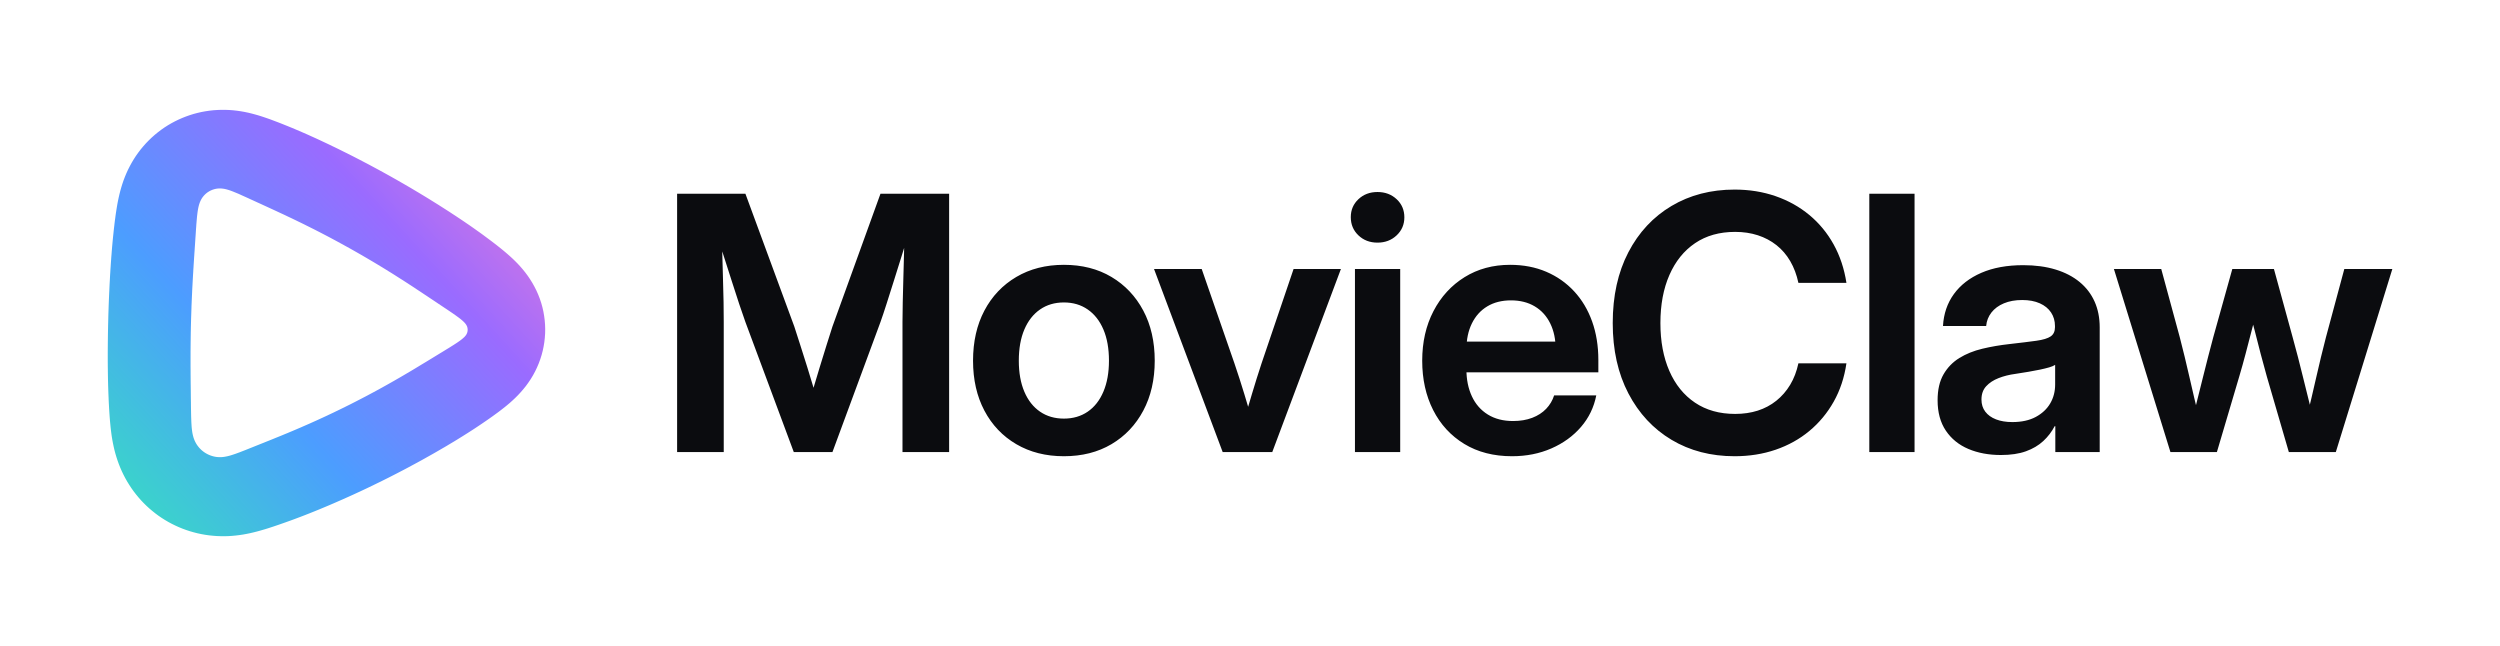
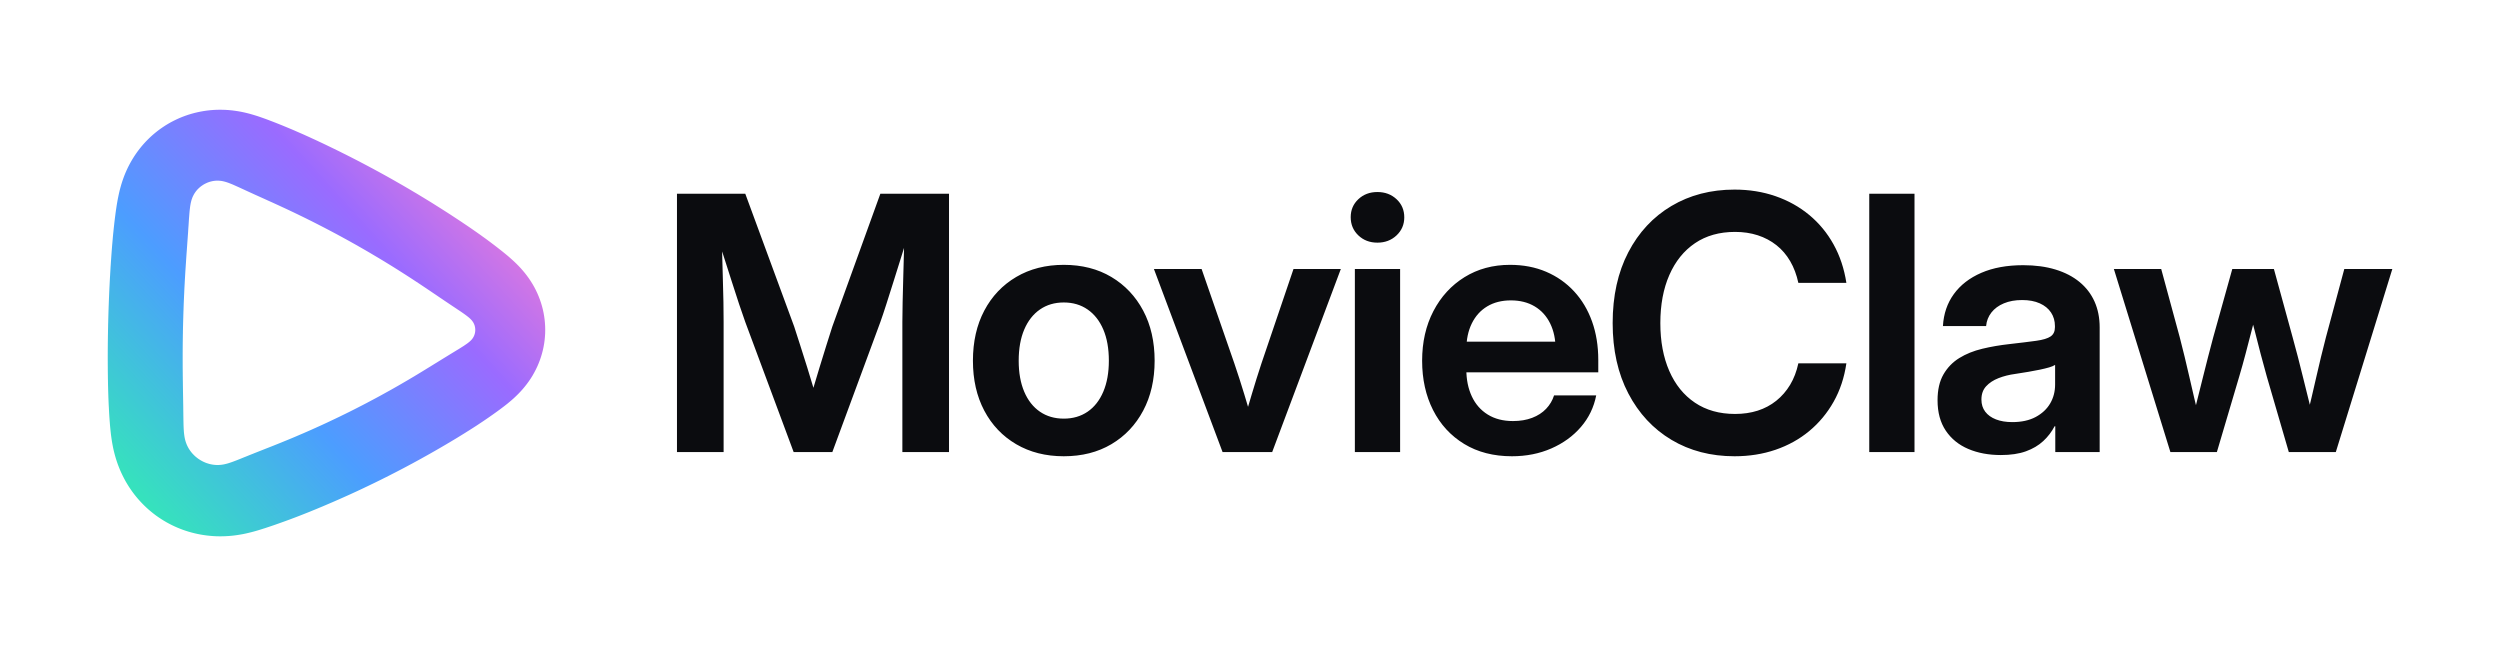
- <svg xmlns="http://www.w3.org/2000/svg" viewBox="0 0 580.67 150">
+ <svg xmlns="http://www.w3.org/2000/svg" viewBox="0 0 580.63 150">
  <defs />
-   <svg x="25.000" y="25.000" width="102.271" height="100.000" viewBox="102.74 96.31 212.08 207.37" overflow="visible">
+   <svg x="25.000" y="25.000" width="102.229" height="100.000" viewBox="82.09 73.93 257.76 252.14" overflow="visible">
    <defs>
      <linearGradient id="fg" gradientUnits="userSpaceOnUse" x1="100" y1="300" x2="320" y2="100">
        <stop offset="0" stop-color="#36e2bd" />
        <stop offset=".35" stop-color="#4c9dff" />
        <stop offset=".68" stop-color="#9a6bff" />
        <stop offset="1" stop-color="#ff7fcf" />
      </linearGradient>
    </defs>
-     <path d="M179.55 101.42 L178.19 100.96 L176.84 100.51 L175.3 100.03 L173.75 99.59 L172.19 99.17 L170.45 98.75 L168.74 98.39 L166.95 98.07 L165.08 97.8 L163.21 97.59 L161.34 97.45 L159.43 97.38 L157.49 97.37 L155.6 97.44 L153.65 97.57 L151.69 97.79 L149.82 98.07 L147.87 98.43 L145.96 98.87 L144.12 99.36 L142.24 99.95 L140.41 100.6 L138.62 101.31 L136.83 102.1 L135.13 102.93 L133.41 103.85 L131.72 104.84 L130.08 105.89 L128.44 107.04 L126.91 108.21 L125.42 109.43 L123.95 110.74 L122.57 112.07 L121.23 113.45 L119.94 114.9 L118.69 116.4 L117.51 117.95 L116.38 119.54 L115.32 121.18 L114.34 122.82 L113.43 124.49 L112.56 126.2 L111.76 127.95 L111.05 129.66 L110.4 131.37 L109.81 133.1 L109.29 134.79 L108.82 136.47 L108.42 138.07 L108.05 139.67 L107.73 141.19 L107.45 142.64 L107.19 144.16 L106.96 145.6 L106.76 146.89 L106.56 148.25 L106.4 149.52 L106.22 150.8 L106.06 152.15 L105.92 153.35 L105.78 154.54 L105.64 155.82 L105.51 157.09 L105.38 158.29 L105.26 159.48 L105.14 160.76 L105.03 161.95 L104.92 163.15 L104.81 164.43 L104.71 165.7 L104.62 166.9 L104.52 168.09 L104.43 169.37 L104.34 170.57 L104.25 171.85 L104.18 173.04 L104.09 174.24 L104.02 175.52 L103.94 176.73 L103.87 178 L103.81 179.2 L103.74 180.4 L103.67 181.68 L103.61 182.95 L103.56 184.16 L103.5 185.36 L103.44 186.63 L103.39 187.83 L103.34 189.04 L103.29 190.32 L103.24 191.6 L103.2 192.79 L103.16 193.99 L103.12 195.2 L103.08 196.48 L103.05 197.76 L103.02 198.95 L102.99 200.16 L102.96 201.43 L102.94 202.63 L102.91 203.85 L102.89 205.13 L102.87 206.4 L102.86 207.6 L102.84 208.81 L102.83 210.08 L102.82 211.28 L102.81 212.49 L102.8 213.78 L102.8 215.04 L102.8 216.24 L102.8 217.44 L102.8 218.66 L102.81 219.94 L102.82 221.21 L102.84 222.4 L102.85 223.62 L102.87 224.89 L102.89 226.08 L102.91 227.31 L102.94 228.59 L102.97 229.85 L103.01 231.05 L103.05 232.27 L103.09 233.53 L103.14 234.73 L103.19 235.95 L103.24 237.23 L103.3 238.49 L103.37 239.68 L103.43 240.91 L103.51 242.19 L103.59 243.47 L103.68 244.75 L103.78 246.05 L103.89 247.41 L104.02 248.75 L104.15 250.11 L104.32 251.61 L104.5 253.05 L104.71 254.58 L104.98 256.23 L105.27 257.8 L105.6 259.38 L105.99 261.1 L106.45 262.85 L106.96 264.58 L107.51 266.26 L108.12 267.96 L108.81 269.7 L109.55 271.4 L110.36 273.09 L111.24 274.78 L112.17 276.42 L113.13 277.98 L114.14 279.52 L115.26 281.1 L116.41 282.59 L117.56 283.99 L118.83 285.44 L120.15 286.82 L121.44 288.09 L122.87 289.4 L124.29 290.6 L125.74 291.76 L127.28 292.9 L128.81 293.94 L130.42 294.96 L132.06 295.92 L133.71 296.8 L135.38 297.62 L137.06 298.38 L138.82 299.1 L140.6 299.75 L142.35 300.33 L144.16 300.85 L145.99 301.32 L147.82 301.71 L149.7 302.05 L151.6 302.32 L153.43 302.51 L155.25 302.65 L157.12 302.72 L158.99 302.74 L160.86 302.69 L162.72 302.57 L164.53 302.4 L166.3 302.18 L168.02 301.92 L169.71 301.61 L171.37 301.27 L172.96 300.9 L174.48 300.52 L175.96 300.12 L177.37 299.71 L178.71 299.32 L180.06 298.9 L181.37 298.47 L182.6 298.07 L183.83 297.65 L185.05 297.24 L186.18 296.84 L187.36 296.43 L188.53 296.02 L189.66 295.61 L190.84 295.19 L192.04 294.75 L193.19 294.32 L194.33 293.89 L195.51 293.45 L196.7 292.99 L197.84 292.55 L198.96 292.11 L200.14 291.65 L201.33 291.17 L202.47 290.71 L203.6 290.25 L204.81 289.76 L205.97 289.27 L207.08 288.81 L208.25 288.32 L209.39 287.84 L210.53 287.35 L211.72 286.84 L212.86 286.34 L213.96 285.86 L215.1 285.36 L216.29 284.84 L217.42 284.33 L218.56 283.82 L219.69 283.31 L220.82 282.8 L221.99 282.26 L223.09 281.75 L224.19 281.25 L225.4 280.68 L226.54 280.14 L227.63 279.63 L228.77 279.08 L229.89 278.54 L231.01 278 L232.13 277.45 L233.22 276.92 L234.39 276.36 L235.51 275.79 L236.58 275.26 L237.76 274.67 L238.89 274.1 L239.98 273.54 L241.1 272.97 L242.19 272.41 L243.3 271.83 L244.38 271.27 L245.51 270.68 L246.65 270.08 L247.75 269.49 L248.86 268.89 L249.94 268.31 L251 267.74 L252.09 267.15 L253.23 266.53 L254.32 265.93 L255.43 265.31 L256.55 264.68 L257.6 264.09 L258.65 263.5 L259.77 262.87 L260.88 262.23 L261.95 261.61 L263.02 260.99 L264.08 260.37 L265.18 259.74 L266.31 259.07 L267.32 258.46 L268.34 257.85 L269.46 257.19 L270.56 256.52 L271.66 255.84 L272.72 255.18 L273.74 254.55 L274.77 253.9 L275.82 253.24 L276.87 252.57 L277.95 251.88 L279.02 251.19 L280.06 250.5 L281.09 249.82 L282.12 249.13 L283.13 248.45 L284.15 247.75 L285.22 247.02 L286.27 246.29 L287.29 245.57 L288.35 244.82 L289.43 244.03 L290.53 243.23 L291.65 242.39 L292.8 241.5 L293.97 240.59 L295.18 239.6 L296.47 238.51 L297.75 237.36 L299.05 236.14 L300.35 234.84 L301.62 233.47 L302.88 232.02 L304.2 230.39 L305.38 228.76 L306.52 227.07 L307.63 225.23 L308.62 223.4 L309.55 221.46 L310.39 219.49 L311.11 217.53 L311.75 215.51 L312.3 213.42 L312.73 211.37 L313.07 209.31 L313.31 207.2 L313.46 205.05 L313.49 202.89 L313.42 200.74 L313.25 198.65 L312.98 196.59 L312.61 194.46 L312.14 192.41 L311.57 190.35 L310.86 188.24 L310.11 186.33 L309.25 184.38 L308.28 182.47 L307.28 180.68 L306.19 178.93 L305.05 177.25 L303.86 175.66 L302.64 174.15 L301.4 172.72 L300.15 171.37 L298.91 170.12 L297.69 168.94 L296.45 167.81 L295.29 166.79 L294.16 165.82 L293.04 164.89 L291.96 164.01 L290.9 163.17 L289.89 162.37 L288.82 161.55 L287.8 160.77 L286.83 160.04 L285.8 159.27 L284.81 158.54 L283.85 157.82 L282.81 157.06 L281.75 156.3 L280.77 155.61 L279.81 154.92 L278.76 154.18 L277.75 153.47 L276.74 152.77 L275.65 152.03 L274.63 151.33 L273.64 150.66 L272.6 149.96 L271.56 149.27 L270.48 148.55 L269.45 147.88 L268.47 147.24 L267.41 146.54 L266.3 145.83 L265.25 145.16 L264.24 144.51 L263.2 143.85 L262.15 143.18 L261.08 142.51 L260 141.84 L258.97 141.2 L257.9 140.53 L256.84 139.88 L255.81 139.25 L254.69 138.57 L253.6 137.91 L252.57 137.29 L251.49 136.65 L250.42 136.01 L249.38 135.39 L248.3 134.75 L247.2 134.11 L246.15 133.5 L245.03 132.85 L243.94 132.23 L242.93 131.65 L241.79 130.99 L240.69 130.38 L239.64 129.78 L238.51 129.15 L237.45 128.56 L236.4 127.98 L235.26 127.35 L234.14 126.74 L233.08 126.16 L232.02 125.59 L230.91 124.99 L229.79 124.39 L228.69 123.8 L227.54 123.19 L226.47 122.64 L225.41 122.08 L224.28 121.49 L223.15 120.91 L222.05 120.34 L220.98 119.79 L219.79 119.19 L218.67 118.63 L217.6 118.09 L216.52 117.56 L215.39 116.99 L214.25 116.43 L213.14 115.88 L211.96 115.31 L210.9 114.81 L209.83 114.28 L208.65 113.72 L207.46 113.16 L206.37 112.65 L205.29 112.14 L204.13 111.6 L202.98 111.07 L201.85 110.56 L200.76 110.07 L199.6 109.54 L198.4 109.01 L197.3 108.53 L196.2 108.05 L195.03 107.55 L193.93 107.08 L192.79 106.59 L191.55 106.07 L190.44 105.62 L189.33 105.16 L188.15 104.69 L187.03 104.24 L185.85 103.77 L184.63 103.3 L183.44 102.85 L182.27 102.41 L180.97 101.92 Z M165.73 137.8 L164.84 137.43 L163.93 137.06 L163.21 136.76 L162.47 136.48 L161.74 136.21 L161.16 136.02 L160.53 135.83 L159.97 135.67 L159.47 135.55 L158.96 135.44 L158.45 135.36 L157.97 135.3 L157.5 135.26 L157 135.24 L156.55 135.23 L156.13 135.25 L155.62 135.3 L155.21 135.35 L154.78 135.43 L154.3 135.54 L153.88 135.66 L153.45 135.8 L153.01 135.96 L152.6 136.14 L152.14 136.35 L151.75 136.56 L151.37 136.79 L150.99 137.03 L150.67 137.26 L150.3 137.55 L149.94 137.86 L149.62 138.16 L149.3 138.49 L148.97 138.85 L148.69 139.21 L148.42 139.56 L148.16 139.94 L147.93 140.32 L147.72 140.71 L147.5 141.14 L147.3 141.6 L147.11 142.05 L146.96 142.5 L146.79 143.02 L146.64 143.57 L146.5 144.13 L146.37 144.74 L146.25 145.39 L146.13 146.13 L146.02 146.88 L145.92 147.71 L145.81 148.63 L145.73 149.49 L145.65 150.42 L145.56 151.52 L145.47 152.54 L145.4 153.65 L145.31 154.76 L145.25 155.79 L145.17 156.99 L145.09 158.19 L145.01 159.3 L144.94 160.41 L144.86 161.6 L144.78 162.8 L144.7 163.92 L144.63 165.11 L144.54 166.3 L144.47 167.42 L144.39 168.54 L144.32 169.73 L144.24 170.93 L144.17 172.04 L144.1 173.24 L144.02 174.35 L143.96 175.55 L143.88 176.74 L143.82 177.86 L143.75 179.05 L143.69 180.17 L143.63 181.37 L143.56 182.56 L143.5 183.68 L143.45 184.8 L143.4 185.99 L143.34 187.18 L143.29 188.31 L143.24 189.5 L143.19 190.69 L143.14 191.81 L143.11 192.93 L143.07 194.13 L143.03 195.33 L142.99 196.52 L142.95 197.63 L142.92 198.76 L142.89 199.96 L142.86 201.14 L142.83 202.27 L142.81 203.47 L142.78 204.65 L142.77 205.77 L142.75 206.9 L142.74 208.1 L142.72 209.28 L142.71 210.41 L142.7 211.61 L142.69 212.79 L142.68 213.91 L142.68 215.04 L142.68 216.24 L142.68 217.44 L142.68 218.62 L142.68 219.74 L142.68 220.87 L142.69 222.07 L142.7 223.25 L142.7 224.39 L142.71 225.58 L142.72 226.76 L142.73 227.88 L142.74 229.02 L142.76 230.21 L142.77 231.39 L142.79 232.53 L142.8 233.73 L142.81 234.9 L142.82 236.02 L142.84 237.16 L142.86 238.36 L142.87 239.53 L142.88 240.65 L142.9 241.77 L142.92 242.88 L142.94 243.97 L142.96 245.01 L143 246.07 L143.03 247.09 L143.07 247.99 L143.13 248.93 L143.18 249.78 L143.24 250.51 L143.33 251.31 L143.43 252.08 L143.52 252.72 L143.63 253.3 L143.75 253.88 L143.9 254.49 L144.06 255.07 L144.22 255.57 L144.41 256.08 L144.6 256.57 L144.8 257.01 L145.03 257.47 L145.31 257.98 L145.59 258.45 L145.84 258.84 L146.15 259.26 L146.51 259.72 L146.8 260.08 L147.14 260.44 L147.55 260.86 L147.88 261.18 L148.29 261.53 L148.71 261.87 L149.1 262.16 L149.55 262.47 L149.96 262.73 L150.4 262.98 L150.87 263.23 L151.35 263.46 L151.86 263.68 L152.32 263.86 L152.8 264.02 L153.33 264.18 L153.83 264.31 L154.33 264.42 L154.84 264.51 L155.33 264.58 L155.81 264.62 L156.36 264.65 L156.94 264.66 L157.47 264.65 L158 264.61 L158.52 264.56 L159.05 264.48 L159.62 264.38 L160.22 264.26 L160.87 264.11 L161.53 263.94 L162.2 263.74 L162.94 263.51 L163.72 263.25 L164.54 262.97 L165.43 262.64 L166.37 262.3 L167.28 261.94 L168.24 261.57 L169.26 261.17 L170.28 260.76 L171.32 260.34 L172.43 259.9 L173.5 259.47 L174.58 259.04 L175.68 258.6 L176.75 258.17 L177.79 257.76 L178.88 257.32 L179.97 256.88 L181.03 256.46 L182.07 256.04 L183.16 255.59 L184.27 255.14 L185.32 254.72 L186.35 254.3 L187.43 253.85 L188.52 253.4 L189.53 252.99 L190.58 252.54 L191.69 252.08 L192.73 251.64 L193.8 251.18 L194.85 250.73 L195.87 250.3 L196.93 249.83 L198.03 249.35 L199.08 248.89 L200.09 248.45 L201.15 247.97 L202.2 247.5 L203.25 247.03 L204.3 246.55 L205.32 246.08 L206.39 245.59 L207.47 245.09 L208.44 244.64 L209.46 244.15 L210.55 243.64 L211.57 243.16 L212.61 242.65 L213.65 242.15 L214.68 241.65 L215.74 241.13 L216.74 240.65 L217.76 240.13 L218.84 239.6 L219.81 239.12 L220.81 238.6 L221.86 238.07 L222.87 237.55 L223.91 237.01 L224.94 236.48 L225.98 235.94 L226.98 235.42 L227.96 234.9 L228.97 234.36 L229.98 233.82 L231.01 233.27 L232.06 232.7 L233.08 232.15 L234.04 231.62 L235.06 231.06 L236.04 230.51 L237.01 229.97 L238.06 229.38 L239.09 228.8 L240.06 228.25 L241.03 227.7 L242.04 227.11 L243.04 226.54 L244.06 225.95 L245.04 225.38 L245.97 224.83 L247.02 224.21 L248.06 223.6 L249.01 223.04 L249.96 222.47 L250.91 221.9 L251.89 221.3 L252.92 220.68 L253.92 220.07 L254.92 219.47 L255.9 218.88 L256.86 218.3 L257.82 217.71 L258.81 217.11 L259.8 216.5 L260.78 215.9 L261.79 215.29 L262.78 214.68 L263.73 214.11 L264.69 213.52 L265.66 212.92 L266.61 212.34 L267.51 211.79 L268.39 211.23 L269.24 210.7 L270.03 210.19 L270.8 209.69 L271.49 209.22 L272.08 208.81 L272.63 208.41 L273.12 208.04 L273.56 207.68 L273.96 207.34 L274.31 207.02 L274.55 206.81 L274.8 206.53 L275.04 206.25 L275.2 206.06 L275.38 205.8 L275.52 205.58 L275.64 205.36 L275.77 205.07 L275.88 204.82 L275.95 204.6 L276.03 204.3 L276.09 203.99 L276.12 203.72 L276.14 203.48 L276.15 203.24 L276.13 203 L276.1 202.7 L276.05 202.38 L276 202.15 L275.91 201.87 L275.83 201.62 L275.75 201.47 L275.59 201.15 L275.46 200.92 L275.31 200.71 L275.11 200.42 L274.9 200.17 L274.65 199.88 L274.36 199.58 L274.04 199.27 L273.66 198.92 L273.24 198.56 L272.75 198.15 L272.2 197.72 L271.61 197.28 L270.92 196.78 L270.18 196.24 L269.41 195.7 L268.58 195.13 L267.71 194.54 L266.79 193.92 L265.92 193.33 L264.99 192.72 L264.01 192.06 L263.08 191.44 L262.1 190.79 L261.11 190.12 L260.18 189.5 L259.28 188.9 L258.28 188.24 L257.27 187.56 L256.34 186.94 L255.37 186.3 L254.4 185.65 L253.5 185.05 L252.52 184.41 L251.52 183.75 L250.57 183.11 L249.61 182.48 L248.69 181.88 L247.7 181.25 L246.67 180.57 L245.73 179.96 L244.82 179.37 L243.84 178.76 L242.84 178.12 L241.85 177.49 L240.88 176.87 L239.92 176.27 L238.96 175.67 L237.95 175.05 L236.98 174.44 L236 173.84 L234.99 173.22 L234.06 172.66 L233.09 172.07 L232.07 171.46 L231.09 170.87 L230.1 170.28 L229.07 169.68 L228.09 169.1 L227.12 168.53 L226.09 167.93 L225.14 167.37 L224.15 166.81 L223.08 166.2 L222.14 165.66 L221.15 165.1 L220.11 164.51 L219.15 163.97 L218.11 163.4 L217.06 162.82 L216.1 162.28 L215.12 161.75 L214.07 161.18 L213.02 160.61 L212.02 160.07 L211.03 159.54 L210.01 158.99 L209.04 158.48 L207.99 157.93 L206.93 157.38 L205.92 156.85 L204.92 156.33 L203.89 155.81 L202.83 155.26 L201.88 154.78 L200.85 154.27 L199.78 153.73 L198.71 153.2 L197.7 152.69 L196.69 152.19 L195.65 151.68 L194.66 151.21 L193.56 150.67 L192.48 150.15 L191.49 149.67 L190.51 149.21 L189.43 148.7 L188.35 148.18 L187.33 147.7 L186.31 147.23 L185.25 146.74 L184.17 146.23 L183.15 145.76 L182.16 145.3 L181.07 144.8 L179.98 144.3 L178.96 143.83 L177.87 143.33 L176.81 142.84 L175.85 142.4 L174.76 141.91 L173.67 141.41 L172.65 140.94 L171.56 140.45 L170.54 139.97 L169.54 139.52 L168.52 139.06 L167.47 138.59 L166.54 138.16 Z" fill-rule="evenodd" fill="url(#fg)" />
+     <path d="M173.95 80.32 L172.66 79.86 L171.34 79.4 L169.83 78.89 L168.36 78.43 L166.93 78 L165.31 77.54 L163.65 77.11 L161.94 76.71 L160.21 76.35 L158.49 76.04 L156.77 75.78 L154.93 75.54 L153.02 75.36 L151.21 75.24 L149.46 75.18 L147.61 75.16 L145.69 75.2 L143.8 75.3 L141.98 75.45 L140.16 75.66 L138.32 75.93 L136.45 76.26 L134.68 76.63 L132.92 77.05 L131.08 77.55 L129.32 78.09 L127.57 78.69 L125.83 79.34 L124.08 80.06 L122.39 80.83 L120.79 81.61 L119.16 82.46 L117.5 83.4 L115.89 84.38 L114.39 85.37 L112.9 86.4 L111.37 87.54 L109.92 88.7 L108.54 89.86 L107.15 91.11 L105.82 92.4 L104.51 93.73 L103.25 95.1 L102.02 96.52 L100.84 97.99 L99.74 99.43 L98.68 100.91 L97.64 102.46 L96.66 104.03 L95.72 105.63 L94.84 107.24 L93.98 108.92 L93.2 110.59 L92.5 112.18 L91.8 113.91 L91.15 115.68 L90.61 117.26 L90.08 118.95 L89.6 120.65 L89.17 122.26 L88.78 123.89 L88.45 125.43 L88.15 126.88 L87.86 128.41 L87.61 129.86 L87.38 131.23 L87.18 132.58 L86.98 133.87 L86.79 135.24 L86.62 136.52 L86.46 137.79 L86.31 138.98 L86.16 140.18 L86.01 141.47 L85.87 142.74 L85.74 143.93 L85.61 145.12 L85.49 146.31 L85.36 147.51 L85.24 148.8 L85.12 150.08 L85.02 151.27 L84.91 152.47 L84.81 153.66 L84.7 154.87 L84.6 156.16 L84.5 157.43 L84.41 158.63 L84.32 159.83 L84.23 161.11 L84.15 162.3 L84.06 163.5 L83.98 164.69 L83.9 165.91 L83.81 167.2 L83.74 168.47 L83.67 169.67 L83.6 170.86 L83.53 172.08 L83.45 173.35 L83.39 174.55 L83.32 175.76 L83.26 177.03 L83.2 178.25 L83.13 179.52 L83.08 180.72 L83.02 181.94 L82.97 183.2 L82.92 184.4 L82.87 185.6 L82.82 186.82 L82.77 188.11 L82.73 189.35 L82.68 190.48 L82.64 191.74 L82.59 193.06 L82.56 194.26 L82.52 195.46 L82.49 196.66 L82.45 197.89 L82.42 199.15 L82.39 200.38 L82.36 201.64 L82.34 202.84 L82.31 204.07 L82.29 205.33 L82.27 206.53 L82.25 207.76 L82.23 209.02 L82.22 210.22 L82.2 211.45 L82.19 212.7 L82.18 213.9 L82.17 215.14 L82.16 216.39 L82.16 217.59 L82.15 218.83 L82.15 220.08 L82.15 221.32 L82.16 222.57 L82.16 223.77 L82.17 224.97 L82.18 226.17 L82.18 227.46 L82.2 228.75 L82.21 229.9 L82.23 231.1 L82.24 232.39 L82.27 233.64 L82.29 234.84 L82.31 236.04 L82.34 237.28 L82.37 238.52 L82.4 239.72 L82.44 240.97 L82.48 242.21 L82.52 243.46 L82.57 244.7 L82.62 245.9 L82.67 247.15 L82.73 248.38 L82.8 249.58 L82.86 250.78 L82.92 251.98 L82.99 253.23 L83.07 254.52 L83.16 255.81 L83.25 257.04 L83.35 258.29 L83.45 259.63 L83.57 260.95 L83.7 262.3 L83.85 263.72 L84.01 265.19 L84.2 266.65 L84.42 268.18 L84.66 269.73 L84.95 271.34 L85.27 272.97 L85.62 274.6 L86.03 276.27 L86.49 277.98 L86.99 279.67 L87.53 281.34 L88.12 283.02 L88.77 284.7 L89.45 286.35 L90.17 287.96 L90.95 289.58 L91.77 291.18 L92.63 292.77 L93.53 294.29 L94.5 295.86 L95.5 297.36 L96.49 298.77 L97.62 300.29 L98.73 301.69 L99.87 303.05 L101.09 304.41 L102.3 305.7 L103.55 306.96 L104.84 308.19 L106.24 309.45 L107.63 310.61 L108.94 311.66 L110.41 312.78 L111.94 313.85 L113.37 314.8 L114.85 315.73 L116.44 316.67 L118.06 317.55 L119.62 318.35 L121.25 319.13 L122.87 319.85 L124.54 320.53 L126.26 321.18 L127.93 321.75 L129.62 322.28 L131.35 322.77 L133.14 323.22 L134.9 323.61 L136.61 323.94 L138.37 324.23 L140.19 324.48 L141.97 324.67 L143.75 324.82 L145.57 324.92 L147.4 324.96 L149.18 324.95 L150.92 324.9 L152.72 324.8 L154.49 324.66 L156.29 324.46 L158.05 324.22 L159.71 323.95 L161.34 323.66 L163.04 323.31 L164.69 322.92 L166.16 322.56 L167.64 322.17 L169.14 321.75 L170.52 321.34 L171.86 320.93 L173.17 320.51 L174.42 320.12 L175.7 319.69 L176.87 319.3 L178.01 318.92 L179.21 318.51 L180.36 318.11 L181.49 317.71 L182.71 317.28 L183.83 316.88 L184.89 316.5 L186.09 316.07 L187.28 315.63 L188.42 315.22 L189.56 314.79 L190.69 314.36 L191.9 313.91 L193.04 313.47 L194.14 313.05 L195.33 312.58 L196.54 312.11 L197.67 311.66 L198.81 311.21 L199.99 310.74 L201.18 310.25 L202.3 309.79 L203.41 309.34 L204.61 308.85 L205.74 308.37 L206.85 307.91 L208.04 307.42 L209.23 306.91 L210.35 306.43 L211.45 305.96 L212.55 305.49 L213.72 304.99 L214.89 304.48 L216.03 303.98 L217.17 303.48 L218.3 302.98 L219.47 302.46 L220.61 301.95 L221.71 301.46 L222.8 300.97 L223.98 300.44 L225.15 299.9 L226.26 299.39 L227.35 298.89 L228.5 298.36 L229.69 297.8 L230.79 297.28 L231.88 296.77 L232.96 296.25 L234.11 295.71 L235.29 295.14 L236.39 294.61 L237.47 294.09 L238.61 293.54 L239.7 293 L240.81 292.46 L241.95 291.9 L243.13 291.31 L244.21 290.76 L245.26 290.25 L246.42 289.66 L247.56 289.08 L248.64 288.52 L249.74 287.96 L250.87 287.38 L251.95 286.82 L253.01 286.27 L254.14 285.68 L255.31 285.07 L256.38 284.5 L257.44 283.94 L258.53 283.35 L259.62 282.77 L260.75 282.17 L261.84 281.57 L262.93 280.98 L264.05 280.37 L265.14 279.77 L266.22 279.17 L267.27 278.58 L268.32 278 L269.47 277.36 L270.59 276.73 L271.63 276.14 L272.68 275.54 L273.79 274.91 L274.93 274.25 L275.97 273.65 L277.01 273.05 L278.09 272.42 L279.15 271.8 L280.25 271.16 L281.32 270.52 L282.4 269.89 L283.49 269.23 L284.48 268.64 L285.55 268 L286.71 267.3 L287.73 266.67 L288.79 266.02 L289.81 265.39 L290.9 264.72 L291.98 264.04 L292.93 263.44 L294.06 262.74 L295.13 262.05 L296.14 261.41 L297.15 260.76 L298.22 260.07 L299.32 259.34 L300.32 258.67 L301.32 258.01 L302.32 257.34 L303.35 256.64 L304.4 255.92 L305.45 255.2 L306.43 254.5 L307.42 253.82 L308.43 253.09 L309.51 252.33 L310.54 251.58 L311.61 250.8 L312.77 249.93 L313.83 249.13 L314.97 248.25 L316.26 247.23 L317.42 246.26 L318.63 245.24 L320.01 244.02 L321.3 242.8 L322.57 241.55 L323.84 240.22 L325.12 238.8 L326.35 237.33 L327.57 235.78 L328.74 234.18 L329.86 232.53 L330.94 230.79 L331.92 229.05 L332.84 227.29 L333.7 225.49 L334.48 223.67 L335.22 221.76 L335.88 219.81 L336.44 217.93 L336.94 216 L337.37 214.02 L337.72 212.02 L337.99 210.02 L338.18 208.03 L338.3 206.02 L338.33 204.01 L338.29 202 L338.17 200 L337.98 197.99 L337.7 195.99 L337.36 194.05 L336.94 192.09 L336.43 190.12 L335.84 188.16 L335.2 186.28 L334.49 184.44 L333.69 182.56 L332.81 180.71 L331.88 178.93 L330.92 177.25 L329.87 175.56 L328.72 173.85 L327.56 172.26 L326.42 170.79 L325.2 169.33 L323.95 167.91 L322.73 166.61 L321.45 165.32 L320.22 164.14 L319.02 163.04 L317.86 162 L316.76 161.04 L315.61 160.08 L314.49 159.16 L313.38 158.26 L312.36 157.45 L311.4 156.7 L310.37 155.89 L309.37 155.12 L308.41 154.38 L307.41 153.63 L306.41 152.87 L305.4 152.12 L304.47 151.43 L303.45 150.68 L302.4 149.92 L301.46 149.25 L300.48 148.53 L299.4 147.77 L298.37 147.04 L297.39 146.36 L296.4 145.67 L295.38 144.96 L294.38 144.27 L293.33 143.55 L292.24 142.81 L291.25 142.15 L290.28 141.5 L289.18 140.75 L288.09 140.04 L287.13 139.4 L286.12 138.74 L285.08 138.05 L284.04 137.37 L283.01 136.69 L281.94 136 L280.89 135.32 L279.82 134.64 L278.81 133.99 L277.75 133.32 L276.68 132.64 L275.66 132 L274.64 131.36 L273.57 130.68 L272.51 130.02 L271.49 129.38 L270.4 128.71 L269.32 128.05 L268.29 127.42 L267.23 126.77 L266.14 126.11 L265.11 125.49 L264.04 124.84 L262.95 124.18 L261.86 123.54 L260.82 122.93 L259.79 122.31 L258.75 121.7 L257.61 121.03 L256.52 120.39 L255.54 119.82 L254.4 119.16 L253.29 118.53 L252.25 117.93 L251.21 117.34 L250.16 116.73 L249.01 116.08 L247.91 115.46 L246.86 114.87 L245.81 114.28 L244.69 113.66 L243.6 113.06 L242.49 112.45 L241.43 111.87 L240.34 111.27 L239.22 110.67 L238.19 110.11 L237.04 109.48 L235.94 108.91 L234.88 108.33 L233.76 107.74 L232.69 107.18 L231.56 106.58 L230.5 106.03 L229.43 105.46 L228.26 104.86 L227.16 104.29 L226.06 103.73 L224.99 103.18 L223.88 102.61 L222.74 102.04 L221.66 101.49 L220.49 100.91 L219.42 100.38 L218.34 99.83 L217.2 99.27 L216.11 98.74 L214.94 98.16 L213.86 97.64 L212.77 97.11 L211.63 96.56 L210.53 96.03 L209.35 95.46 L208.27 94.95 L207.18 94.43 L205.99 93.88 L204.9 93.36 L203.74 92.82 L202.59 92.29 L201.57 91.83 L200.46 91.31 L199.2 90.74 L198.11 90.25 L197.01 89.75 L195.81 89.22 L194.71 88.74 L193.61 88.26 L192.51 87.78 L191.34 87.26 L190.16 86.76 L189.02 86.28 L187.92 85.82 L186.81 85.36 L185.7 84.9 L184.52 84.41 L183.37 83.95 L182.26 83.5 L181.1 83.04 L179.98 82.6 L178.76 82.12 L177.63 81.7 L176.44 81.24 L175.16 80.76 Z M157.99 120.14 L157.05 119.72 L156.14 119.31 L155.4 118.98 L154.61 118.66 L153.76 118.32 L153.09 118.06 L152.45 117.83 L151.84 117.62 L151.23 117.43 L150.6 117.26 L149.97 117.1 L149.43 116.98 L148.96 116.89 L148.38 116.81 L147.74 116.75 L147.19 116.7 L146.71 116.68 L146.2 116.68 L145.64 116.7 L145.07 116.74 L144.54 116.8 L144.04 116.87 L143.46 116.97 L142.89 117.1 L142.41 117.22 L141.88 117.37 L141.35 117.54 L140.85 117.72 L140.37 117.91 L139.89 118.13 L139.33 118.4 L138.83 118.66 L138.41 118.89 L137.97 119.17 L137.47 119.5 L136.99 119.83 L136.6 120.12 L136.17 120.47 L135.73 120.86 L135.34 121.22 L134.95 121.6 L134.59 121.98 L134.23 122.4 L133.9 122.8 L133.6 123.2 L133.26 123.69 L132.94 124.17 L132.67 124.62 L132.41 125.1 L132.16 125.59 L131.92 126.09 L131.72 126.57 L131.53 127.09 L131.3 127.71 L131.15 128.22 L131.02 128.72 L130.84 129.42 L130.71 130.04 L130.6 130.66 L130.47 131.39 L130.37 132.1 L130.27 132.92 L130.16 133.83 L130.07 134.68 L129.99 135.6 L129.91 136.6 L129.83 137.63 L129.74 138.72 L129.67 139.74 L129.6 140.85 L129.53 141.97 L129.45 143.16 L129.36 144.34 L129.29 145.45 L129.22 146.56 L129.14 147.76 L129.05 148.96 L128.97 150.16 L128.88 151.35 L128.8 152.44 L128.72 153.56 L128.64 154.76 L128.55 155.95 L128.47 157.15 L128.38 158.33 L128.3 159.43 L128.22 160.55 L128.14 161.75 L128.06 162.93 L127.99 164.05 L127.91 165.25 L127.83 166.44 L127.75 167.64 L127.67 168.82 L127.6 169.92 L127.53 171.05 L127.46 172.24 L127.39 173.44 L127.32 174.62 L127.26 175.74 L127.2 176.94 L127.13 178.11 L127.07 179.24 L127.01 180.42 L126.96 181.54 L126.91 182.74 L126.85 183.91 L126.8 185.05 L126.75 186.24 L126.7 187.44 L126.65 188.61 L126.61 189.72 L126.57 190.88 L126.53 192.14 L126.48 193.28 L126.45 194.35 L126.41 195.55 L126.38 196.75 L126.34 197.95 L126.31 199.12 L126.28 200.25 L126.25 201.42 L126.22 202.56 L126.2 203.76 L126.17 204.92 L126.16 206.06 L126.13 207.26 L126.12 208.42 L126.1 209.57 L126.09 210.77 L126.07 211.93 L126.06 213.07 L126.05 214.27 L126.04 215.43 L126.04 216.58 L126.03 217.78 L126.03 218.93 L126.03 220.08 L126.03 221.24 L126.03 222.39 L126.04 223.59 L126.04 224.79 L126.04 225.98 L126.05 227.09 L126.06 228.2 L126.08 229.44 L126.08 230.64 L126.1 231.75 L126.11 232.9 L126.13 234.1 L126.15 235.3 L126.16 236.45 L126.18 237.61 L126.2 238.81 L126.21 239.95 L126.23 241.11 L126.25 242.26 L126.27 243.42 L126.29 244.62 L126.31 245.76 L126.33 246.92 L126.35 248.12 L126.37 249.32 L126.38 250.52 L126.39 251.66 L126.41 252.77 L126.42 253.88 L126.44 255.04 L126.46 256.19 L126.47 257.24 L126.5 258.31 L126.52 259.36 L126.55 260.32 L126.59 261.25 L126.63 262.17 L126.69 263.03 L126.75 263.86 L126.82 264.62 L126.91 265.35 L127.01 266.08 L127.11 266.75 L127.23 267.37 L127.36 267.98 L127.52 268.61 L127.68 269.2 L127.86 269.77 L128.07 270.36 L128.29 270.95 L128.52 271.5 L128.77 272.04 L129.04 272.58 L129.34 273.13 L129.61 273.61 L129.94 274.11 L130.31 274.67 L130.6 275.08 L130.98 275.57 L131.37 276.06 L131.74 276.48 L132.17 276.94 L132.61 277.39 L133.05 277.82 L133.42 278.16 L133.88 278.55 L134.44 278.99 L134.87 279.33 L135.31 279.64 L135.88 280.01 L136.43 280.36 L136.9 280.63 L137.39 280.9 L137.96 281.19 L138.49 281.44 L139.07 281.69 L139.62 281.92 L140.15 282.11 L140.75 282.3 L141.35 282.49 L141.93 282.64 L142.46 282.76 L143.05 282.88 L143.7 282.99 L144.31 283.07 L144.86 283.13 L145.47 283.17 L146.08 283.2 L146.65 283.2 L147.22 283.18 L147.84 283.14 L148.49 283.09 L149.09 283.01 L149.7 282.92 L150.28 282.81 L150.89 282.67 L151.59 282.5 L152.31 282.31 L152.94 282.12 L153.61 281.9 L154.45 281.62 L155.27 281.33 L156.06 281.04 L156.95 280.7 L157.89 280.34 L158.84 279.96 L159.85 279.56 L160.83 279.16 L161.9 278.72 L163.02 278.28 L164.07 277.86 L165.16 277.41 L166.28 276.97 L167.31 276.56 L168.42 276.11 L169.6 275.65 L170.65 275.23 L171.7 274.82 L172.81 274.38 L173.9 273.95 L175.01 273.51 L176.04 273.11 L177.13 272.68 L178.27 272.23 L179.31 271.82 L180.33 271.41 L181.43 270.97 L182.52 270.53 L183.56 270.11 L184.59 269.69 L185.68 269.24 L186.79 268.79 L187.82 268.37 L188.9 267.92 L190.01 267.46 L191.03 267.03 L192.05 266.6 L193.13 266.14 L194.23 265.66 L195.34 265.19 L196.38 264.75 L197.4 264.3 L198.46 263.84 L199.52 263.38 L200.58 262.91 L201.6 262.46 L202.65 261.98 L203.74 261.5 L204.83 261 L205.84 260.55 L206.85 260.09 L207.92 259.6 L209.01 259.09 L210.04 258.62 L211.02 258.16 L212.08 257.66 L213.17 257.14 L214.25 256.63 L215.27 256.15 L216.25 255.68 L217.31 255.17 L218.39 254.65 L219.4 254.15 L220.47 253.63 L221.52 253.12 L222.52 252.62 L223.49 252.15 L224.55 251.61 L225.65 251.06 L226.63 250.57 L227.62 250.06 L228.68 249.52 L229.71 248.99 L230.71 248.48 L231.77 247.93 L232.83 247.38 L233.83 246.86 L234.78 246.35 L235.83 245.8 L236.89 245.23 L237.92 244.69 L238.94 244.14 L239.93 243.61 L240.94 243.06 L241.96 242.51 L242.94 241.97 L243.95 241.41 L244.96 240.85 L246.01 240.27 L247.06 239.69 L248 239.17 L248.97 238.62 L250.01 238.03 L251.06 237.43 L252.03 236.88 L252.96 236.34 L254 235.74 L255.03 235.14 L256.03 234.56 L257.04 233.97 L258.01 233.41 L259 232.82 L259.99 232.23 L260.95 231.66 L262.02 231.02 L263.01 230.43 L263.9 229.89 L264.92 229.27 L265.91 228.67 L266.93 228.04 L267.89 227.46 L268.84 226.87 L269.93 226.2 L270.85 225.65 L271.8 225.05 L272.82 224.42 L273.84 223.79 L274.8 223.21 L275.71 222.64 L276.73 222.01 L277.75 221.38 L278.77 220.75 L279.75 220.15 L280.71 219.56 L281.67 218.97 L282.69 218.34 L283.71 217.72 L284.69 217.12 L285.62 216.56 L286.57 215.97 L287.5 215.42 L288.31 214.91 L289.21 214.34 L290.02 213.83 L290.66 213.43 L291.39 212.92 L292.07 212.46 L292.53 212.14 L293.03 211.77 L293.52 211.38 L293.95 211.03 L294.32 210.7 L294.67 210.37 L294.97 210.07 L295.25 209.76 L295.51 209.45 L295.73 209.17 L295.95 208.84 L296.17 208.49 L296.37 208.13 L296.56 207.76 L296.7 207.44 L296.82 207.13 L296.96 206.72 L297.08 206.32 L297.17 205.97 L297.24 205.6 L297.29 205.23 L297.34 204.84 L297.36 204.46 L297.37 204.07 L297.36 203.68 L297.33 203.29 L297.29 202.91 L297.23 202.53 L297.14 202.11 L297.05 201.73 L296.94 201.38 L296.83 201.06 L296.67 200.67 L296.5 200.29 L296.33 199.97 L296.16 199.66 L295.94 199.34 L295.68 198.96 L295.43 198.63 L295.21 198.37 L294.92 198.06 L294.54 197.67 L294.18 197.33 L293.8 196.99 L293.33 196.59 L292.87 196.23 L292.32 195.8 L291.7 195.34 L291.02 194.84 L290.25 194.3 L289.51 193.78 L288.73 193.25 L287.92 192.71 L287 192.1 L286.02 191.44 L285.12 190.84 L284.17 190.21 L283.18 189.54 L282.23 188.91 L281.28 188.27 L280.33 187.63 L279.3 186.94 L278.36 186.3 L277.45 185.69 L276.42 185 L275.44 184.33 L274.55 183.72 L273.61 183.09 L272.62 182.42 L271.63 181.75 L270.67 181.1 L269.68 180.44 L268.76 179.81 L267.85 179.21 L266.85 178.54 L265.83 177.86 L264.94 177.26 L264.03 176.66 L262.99 175.98 L261.99 175.32 L261.03 174.69 L260.07 174.06 L259.09 173.42 L258.14 172.81 L257.18 172.19 L256.23 171.58 L255.22 170.94 L254.26 170.32 L253.3 169.72 L252.29 169.07 L251.28 168.44 L250.33 167.84 L249.35 167.23 L248.34 166.6 L247.38 166.01 L246.42 165.42 L245.4 164.8 L244.42 164.19 L243.46 163.61 L242.44 162.99 L241.45 162.4 L240.49 161.82 L239.52 161.25 L238.49 160.64 L237.46 160.03 L236.44 159.42 L235.51 158.87 L234.53 158.3 L233.44 157.67 L232.51 157.13 L231.53 156.57 L230.49 155.97 L229.45 155.38 L228.42 154.78 L227.48 154.25 L226.5 153.7 L225.45 153.12 L224.41 152.53 L223.43 151.99 L222.42 151.43 L221.44 150.89 L220.39 150.32 L219.38 149.76 L218.38 149.22 L217.3 148.64 L216.35 148.12 L215.33 147.58 L214.28 147.02 L213.28 146.49 L212.23 145.94 L211.23 145.41 L210.17 144.86 L209.12 144.3 L208.16 143.81 L207.13 143.28 L206.09 142.75 L205.03 142.2 L204 141.68 L203 141.17 L201.94 140.63 L200.97 140.14 L199.89 139.62 L198.83 139.08 L197.82 138.58 L196.75 138.06 L195.77 137.58 L194.69 137.06 L193.62 136.53 L192.61 136.05 L191.54 135.53 L190.56 135.06 L189.47 134.55 L188.4 134.04 L187.42 133.58 L186.34 133.07 L185.33 132.6 L184.3 132.13 L183.14 131.59 L182.07 131.09 L181.15 130.67 L180.06 130.18 L178.98 129.68 L177.99 129.23 L176.89 128.74 L175.8 128.25 L174.71 127.75 L173.7 127.29 L172.68 126.83 L171.61 126.35 L170.52 125.86 L169.43 125.37 L168.34 124.88 L167.32 124.41 L166.26 123.93 L165.17 123.43 L164.12 122.95 L163.03 122.45 L162.05 121.99 L160.96 121.5 L159.95 121.03 L159.01 120.6 Z" fill-rule="evenodd" fill="url(#fg)" />
  </svg>
-   <path transform="translate(152.398 105.000) scale(0.040268)" d="M121 0 V-1490 H515 L797 -724 Q811 -681 831.0 -618.5 Q851 -556 872.5 -487.5 Q894 -419 912.0 -357.5 Q930 -296 942 -254 H874 Q886 -296 904.0 -357.5 Q922 -419 943.0 -487.5 Q964 -556 983.5 -618.5 Q1003 -681 1017 -724 L1294 -1490 H1690 V0 H1421 V-750 Q1421 -799 1422.5 -864.5 Q1424 -930 1426.0 -1003.0 Q1428 -1076 1430.0 -1150.5 Q1432 -1225 1432 -1293 H1466 Q1443 -1217 1418.5 -1138.5 Q1394 -1060 1371.0 -987.0 Q1348 -914 1328.5 -853.0 Q1309 -792 1294 -750 L1017 0 H794 L515 -750 Q500 -792 479.5 -853.0 Q459 -914 436.0 -987.0 Q413 -1060 387.5 -1138.5 Q362 -1217 337 -1293 H379 Q380 -1225 381.5 -1150.5 Q383 -1076 385.5 -1003.0 Q388 -930 389.0 -864.5 Q390 -799 390 -750 V0 Z M2351.944 24 Q2195.944 24 2077.444 -45.5 Q1958.944 -115 1893.444 -239.0 Q1827.944 -363 1827.944 -527 Q1827.944 -692 1893.444 -816.0 Q1958.944 -940 2077.444 -1010.0 Q2195.944 -1080 2351.944 -1080 Q2508.944 -1080 2626.444 -1010.0 Q2743.944 -940 2809.944 -816.0 Q2875.944 -692 2875.944 -527 Q2875.944 -363 2809.944 -239.0 Q2743.944 -115 2626.444 -45.5 Q2508.944 24 2351.944 24 Z M2351.944 -193 Q2430.944 -193 2489.444 -233.0 Q2547.944 -273 2579.944 -348.5 Q2611.944 -424 2611.944 -527 Q2611.944 -632 2579.944 -707.0 Q2547.944 -782 2489.444 -822.5 Q2430.944 -863 2351.944 -863 Q2272.944 -863 2214.444 -822.5 Q2155.944 -782 2123.944 -707.0 Q2091.944 -632 2091.944 -527 Q2091.944 -423 2123.944 -348.0 Q2155.944 -273 2214.444 -233.0 Q2272.944 -193 2351.944 -193 Z M3267.888 0  2871.888 -1056 H3146.888 L3335.888 -511 Q3365.888 -423 3392.888 -334.0 Q3419.888 -245 3445.888 -157 H3383.888 Q3409.888 -245 3436.388 -334.0 Q3462.888 -423 3491.888 -511 L3676.888 -1056 H3949.888 L3553.888 0 Z M4030.832 0 V-1056 H4291.832 V0 Z M4160.832 -1208 Q4094.832 -1208 4050.832 -1250.0 Q4006.832 -1292 4006.832 -1355 Q4006.832 -1417 4050.832 -1458.5 Q4094.832 -1500 4160.832 -1500 Q4226.832 -1500 4271.332 -1458.5 Q4315.832 -1417 4315.832 -1354 Q4315.832 -1292 4271.332 -1250.0 Q4226.832 -1208 4160.832 -1208 Z M4936.776 24 Q4777.776 24 4661.276 -47.0 Q4544.776 -118 4481.776 -242.5 Q4418.776 -367 4418.776 -527 Q4418.776 -688 4483.776 -813.0 Q4548.776 -938 4663.276 -1009.0 Q4777.776 -1080 4925.776 -1080 Q5040.776 -1080 5134.276 -1040.0 Q5227.776 -1000 5295.276 -927.0 Q5362.776 -854 5398.776 -753.5 Q5434.776 -653 5434.776 -531 V-460 H4519.776 V-637 H5305.776 L5188.776 -591 Q5188.776 -678 5157.276 -742.0 Q5125.776 -806 5067.776 -840.5 Q5009.776 -875 4930.776 -875 Q4851.776 -875 4794.276 -840.5 Q4736.776 -806 4705.276 -742.0 Q4673.776 -678 4673.776 -591 V-477 Q4673.776 -389 4705.276 -321.5 Q4736.776 -254 4797.276 -216.5 Q4857.776 -179 4942.776 -179 Q5004.776 -179 5053.276 -197.5 Q5101.776 -216 5133.776 -249.5 Q5165.776 -283 5179.776 -327 H5422.776 Q5402.776 -224 5334.776 -145.0 Q5266.776 -66 5163.776 -21.0 Q5060.776 24 4936.776 24 Z M6220.72 24 Q6015.72 24 5857.22 -70.5 Q5698.72 -165 5608.22 -338.0 Q5517.72 -511 5517.72 -744 Q5517.72 -979 5607.72 -1152.0 Q5697.72 -1325 5856.72 -1419.5 Q6015.72 -1514 6220.72 -1514 Q6347.72 -1514 6457.22 -1476.0 Q6566.72 -1438 6651.72 -1367.5 Q6736.72 -1297 6791.72 -1198.0 Q6846.72 -1099 6865.72 -976 H6588.72 Q6573.72 -1046 6541.72 -1101.0 Q6509.72 -1156 6462.22 -1193.5 Q6414.72 -1231 6354.72 -1250.5 Q6294.72 -1270 6223.72 -1270 Q6088.72 -1270 5992.72 -1205.0 Q5896.72 -1140 5844.72 -1021.5 Q5792.72 -903 5792.72 -744 Q5792.72 -586 5844.22 -468.0 Q5895.72 -350 5992.22 -285.0 Q6088.72 -220 6223.72 -220 Q6294.72 -220 6354.22 -239.0 Q6413.72 -258 6461.22 -296.0 Q6508.72 -334 6541.22 -388.0 Q6573.72 -442 6588.72 -512 H6865.72 Q6847.72 -389 6792.22 -290.5 Q6736.72 -192 6651.72 -121.5 Q6566.72 -51 6457.22 -13.5 Q6347.72 24 6220.72 24 Z M7258.664 -1490 V0 H6997.664 V-1490 Z M7756.608 17 Q7651.608 17 7569.108 -18.0 Q7486.608 -53 7439.108 -123.5 Q7391.608 -194 7391.608 -299 Q7391.608 -389 7425.608 -448.0 Q7459.608 -507 7517.108 -542.5 Q7574.608 -578 7649.608 -596.0 Q7724.608 -614 7806.608 -623 Q7903.608 -634 7961.108 -642.0 Q8018.608 -650 8043.608 -667.0 Q8068.608 -684 8068.608 -720 V-727 Q8068.608 -771 8046.108 -805.0 Q8023.608 -839 7981.108 -858.0 Q7938.608 -877 7879.608 -877 Q7819.608 -877 7774.108 -858.0 Q7728.608 -839 7702.108 -805.0 Q7675.608 -771 7671.608 -727 H7422.608 Q7428.608 -833 7485.608 -911.5 Q7542.608 -990 7644.108 -1034.0 Q7745.608 -1078 7885.608 -1078 Q7989.608 -1078 8071.608 -1053.0 Q8153.608 -1028 8210.608 -981.0 Q8267.608 -934 8297.108 -868.0 Q8326.608 -802 8326.608 -719 V0 H8070.608 V-149 H8066.608 Q8041.608 -101 8001.108 -63.5 Q7960.608 -26 7901.108 -4.5 Q7841.608 17 7756.608 17 Z M7822.608 -173 Q7902.608 -173 7957.608 -202.5 Q8012.608 -232 8041.108 -280.5 Q8069.608 -329 8069.608 -390 V-503 Q8057.608 -495 8035.108 -488.5 Q8012.608 -482 7982.108 -475.5 Q7951.608 -469 7915.608 -463.0 Q7879.608 -457 7840.608 -451 Q7787.608 -444 7743.108 -426.5 Q7698.608 -409 7671.608 -379.5 Q7644.608 -350 7644.608 -303 Q7644.608 -262 7666.608 -233.0 Q7688.608 -204 7728.608 -188.5 Q7768.608 -173 7822.608 -173 Z M8734.552 0  8408.552 -1056 H8681.552 L8788.552 -662 Q8817.552 -550 8844.552 -431.0 Q8871.552 -312 8899.552 -197 H8863.552 Q8892.552 -312 8922.052 -431.0 Q8951.552 -550 8981.552 -662 L9091.552 -1056 H9331.552 L9439.552 -662 Q9470.552 -550 9499.552 -431.0 Q9528.552 -312 9557.552 -197 H9520.552 Q9548.552 -312 9575.552 -431.0 Q9602.552 -550 9631.552 -662 L9737.552 -1056 H10014.552 L9688.552 0 H9417.552 L9290.552 -436 Q9272.552 -500 9255.052 -566.5 Q9237.552 -633 9220.552 -701.0 Q9203.552 -769 9185.552 -835 H9237.552 Q9220.552 -769 9203.052 -701.0 Q9185.552 -633 9168.052 -566.5 Q9150.552 -500 9131.552 -436 L9002.552 0 Z" fill="#0B0C0F" />
+   <path transform="translate(152.356 105.000) scale(0.040268)" d="M121 0 V-1490 H515 L797 -724 Q811 -681 831.0 -618.5 Q851 -556 872.5 -487.5 Q894 -419 912.0 -357.5 Q930 -296 942 -254 H874 Q886 -296 904.0 -357.5 Q922 -419 943.0 -487.5 Q964 -556 983.5 -618.5 Q1003 -681 1017 -724 L1294 -1490 H1690 V0 H1421 V-750 Q1421 -799 1422.5 -864.5 Q1424 -930 1426.0 -1003.0 Q1428 -1076 1430.0 -1150.5 Q1432 -1225 1432 -1293 H1466 Q1443 -1217 1418.5 -1138.5 Q1394 -1060 1371.0 -987.0 Q1348 -914 1328.5 -853.0 Q1309 -792 1294 -750 L1017 0 H794 L515 -750 Q500 -792 479.5 -853.0 Q459 -914 436.0 -987.0 Q413 -1060 387.5 -1138.5 Q362 -1217 337 -1293 H379 Q380 -1225 381.5 -1150.5 Q383 -1076 385.5 -1003.0 Q388 -930 389.0 -864.5 Q390 -799 390 -750 V0 Z M2351.944 24 Q2195.944 24 2077.444 -45.5 Q1958.944 -115 1893.444 -239.0 Q1827.944 -363 1827.944 -527 Q1827.944 -692 1893.444 -816.0 Q1958.944 -940 2077.444 -1010.0 Q2195.944 -1080 2351.944 -1080 Q2508.944 -1080 2626.444 -1010.0 Q2743.944 -940 2809.944 -816.0 Q2875.944 -692 2875.944 -527 Q2875.944 -363 2809.944 -239.0 Q2743.944 -115 2626.444 -45.5 Q2508.944 24 2351.944 24 Z M2351.944 -193 Q2430.944 -193 2489.444 -233.0 Q2547.944 -273 2579.944 -348.5 Q2611.944 -424 2611.944 -527 Q2611.944 -632 2579.944 -707.0 Q2547.944 -782 2489.444 -822.5 Q2430.944 -863 2351.944 -863 Q2272.944 -863 2214.444 -822.5 Q2155.944 -782 2123.944 -707.0 Q2091.944 -632 2091.944 -527 Q2091.944 -423 2123.944 -348.0 Q2155.944 -273 2214.444 -233.0 Q2272.944 -193 2351.944 -193 Z M3267.888 0  2871.888 -1056 H3146.888 L3335.888 -511 Q3365.888 -423 3392.888 -334.0 Q3419.888 -245 3445.888 -157 H3383.888 Q3409.888 -245 3436.388 -334.0 Q3462.888 -423 3491.888 -511 L3676.888 -1056 H3949.888 L3553.888 0 Z M4030.832 0 V-1056 H4291.832 V0 Z M4160.832 -1208 Q4094.832 -1208 4050.832 -1250.0 Q4006.832 -1292 4006.832 -1355 Q4006.832 -1417 4050.832 -1458.5 Q4094.832 -1500 4160.832 -1500 Q4226.832 -1500 4271.332 -1458.5 Q4315.832 -1417 4315.832 -1354 Q4315.832 -1292 4271.332 -1250.0 Q4226.832 -1208 4160.832 -1208 Z M4936.776 24 Q4777.776 24 4661.276 -47.0 Q4544.776 -118 4481.776 -242.5 Q4418.776 -367 4418.776 -527 Q4418.776 -688 4483.776 -813.0 Q4548.776 -938 4663.276 -1009.0 Q4777.776 -1080 4925.776 -1080 Q5040.776 -1080 5134.276 -1040.0 Q5227.776 -1000 5295.276 -927.0 Q5362.776 -854 5398.776 -753.5 Q5434.776 -653 5434.776 -531 V-460 H4519.776 V-637 H5305.776 L5188.776 -591 Q5188.776 -678 5157.276 -742.0 Q5125.776 -806 5067.776 -840.5 Q5009.776 -875 4930.776 -875 Q4851.776 -875 4794.276 -840.5 Q4736.776 -806 4705.276 -742.0 Q4673.776 -678 4673.776 -591 V-477 Q4673.776 -389 4705.276 -321.5 Q4736.776 -254 4797.276 -216.5 Q4857.776 -179 4942.776 -179 Q5004.776 -179 5053.276 -197.5 Q5101.776 -216 5133.776 -249.5 Q5165.776 -283 5179.776 -327 H5422.776 Q5402.776 -224 5334.776 -145.0 Q5266.776 -66 5163.776 -21.0 Q5060.776 24 4936.776 24 Z M6220.72 24 Q6015.72 24 5857.22 -70.5 Q5698.72 -165 5608.22 -338.0 Q5517.72 -511 5517.72 -744 Q5517.72 -979 5607.72 -1152.0 Q5697.72 -1325 5856.72 -1419.5 Q6015.72 -1514 6220.72 -1514 Q6347.72 -1514 6457.22 -1476.0 Q6566.72 -1438 6651.72 -1367.5 Q6736.72 -1297 6791.72 -1198.0 Q6846.72 -1099 6865.72 -976 H6588.72 Q6573.72 -1046 6541.72 -1101.0 Q6509.72 -1156 6462.22 -1193.5 Q6414.72 -1231 6354.72 -1250.5 Q6294.72 -1270 6223.72 -1270 Q6088.72 -1270 5992.72 -1205.0 Q5896.72 -1140 5844.72 -1021.5 Q5792.72 -903 5792.72 -744 Q5792.72 -586 5844.22 -468.0 Q5895.72 -350 5992.22 -285.0 Q6088.72 -220 6223.72 -220 Q6294.72 -220 6354.22 -239.0 Q6413.72 -258 6461.22 -296.0 Q6508.72 -334 6541.22 -388.0 Q6573.72 -442 6588.72 -512 H6865.72 Q6847.72 -389 6792.22 -290.5 Q6736.72 -192 6651.72 -121.5 Q6566.72 -51 6457.22 -13.5 Q6347.72 24 6220.72 24 Z M7258.664 -1490 V0 H6997.664 V-1490 Z M7756.608 17 Q7651.608 17 7569.108 -18.0 Q7486.608 -53 7439.108 -123.5 Q7391.608 -194 7391.608 -299 Q7391.608 -389 7425.608 -448.0 Q7459.608 -507 7517.108 -542.5 Q7574.608 -578 7649.608 -596.0 Q7724.608 -614 7806.608 -623 Q7903.608 -634 7961.108 -642.0 Q8018.608 -650 8043.608 -667.0 Q8068.608 -684 8068.608 -720 V-727 Q8068.608 -771 8046.108 -805.0 Q8023.608 -839 7981.108 -858.0 Q7938.608 -877 7879.608 -877 Q7819.608 -877 7774.108 -858.0 Q7728.608 -839 7702.108 -805.0 Q7675.608 -771 7671.608 -727 H7422.608 Q7428.608 -833 7485.608 -911.5 Q7542.608 -990 7644.108 -1034.0 Q7745.608 -1078 7885.608 -1078 Q7989.608 -1078 8071.608 -1053.0 Q8153.608 -1028 8210.608 -981.0 Q8267.608 -934 8297.108 -868.0 Q8326.608 -802 8326.608 -719 V0 H8070.608 V-149 H8066.608 Q8041.608 -101 8001.108 -63.5 Q7960.608 -26 7901.108 -4.5 Q7841.608 17 7756.608 17 Z M7822.608 -173 Q7902.608 -173 7957.608 -202.5 Q8012.608 -232 8041.108 -280.5 Q8069.608 -329 8069.608 -390 V-503 Q8057.608 -495 8035.108 -488.5 Q8012.608 -482 7982.108 -475.5 Q7951.608 -469 7915.608 -463.0 Q7879.608 -457 7840.608 -451 Q7787.608 -444 7743.108 -426.5 Q7698.608 -409 7671.608 -379.5 Q7644.608 -350 7644.608 -303 Q7644.608 -262 7666.608 -233.0 Q7688.608 -204 7728.608 -188.5 Q7768.608 -173 7822.608 -173 Z M8734.552 0  8408.552 -1056 H8681.552 L8788.552 -662 Q8817.552 -550 8844.552 -431.0 Q8871.552 -312 8899.552 -197 H8863.552 Q8892.552 -312 8922.052 -431.0 Q8951.552 -550 8981.552 -662 L9091.552 -1056 H9331.552 L9439.552 -662 Q9470.552 -550 9499.552 -431.0 Q9528.552 -312 9557.552 -197 H9520.552 Q9548.552 -312 9575.552 -431.0 Q9602.552 -550 9631.552 -662 L9737.552 -1056 H10014.552 L9688.552 0 H9417.552 L9290.552 -436 Q9272.552 -500 9255.052 -566.5 Q9237.552 -633 9220.552 -701.0 Q9203.552 -769 9185.552 -835 H9237.552 Q9220.552 -769 9203.052 -701.0 Q9185.552 -633 9168.052 -566.5 Q9150.552 -500 9131.552 -436 L9002.552 0 Z" fill="#0B0C0F" />
</svg>
